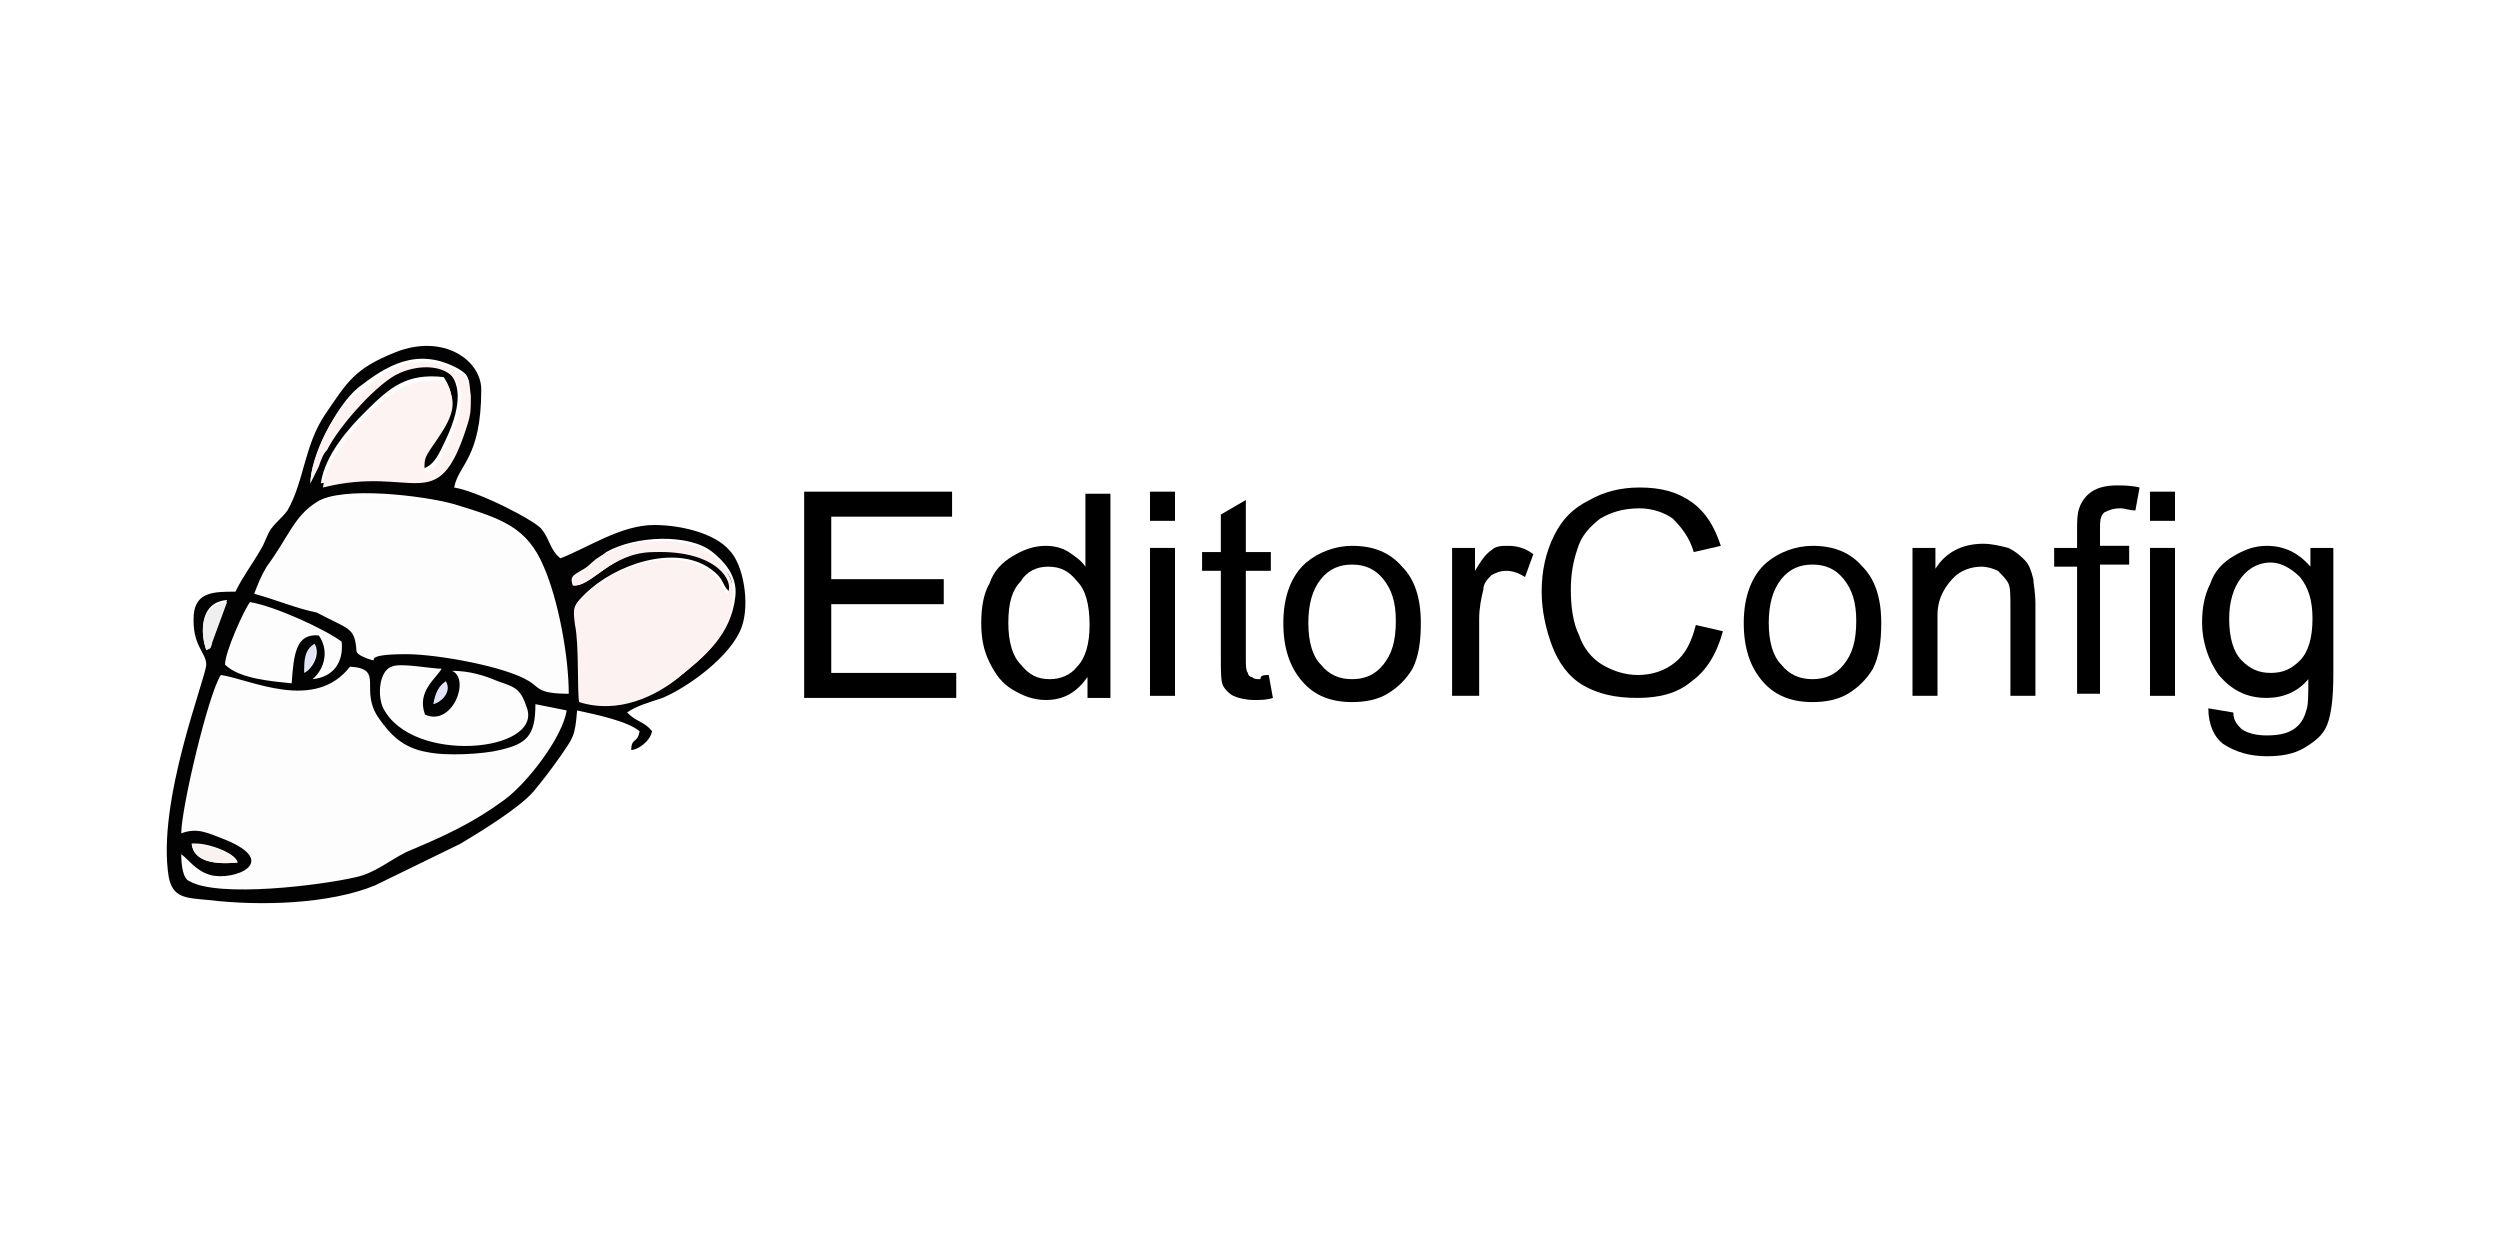
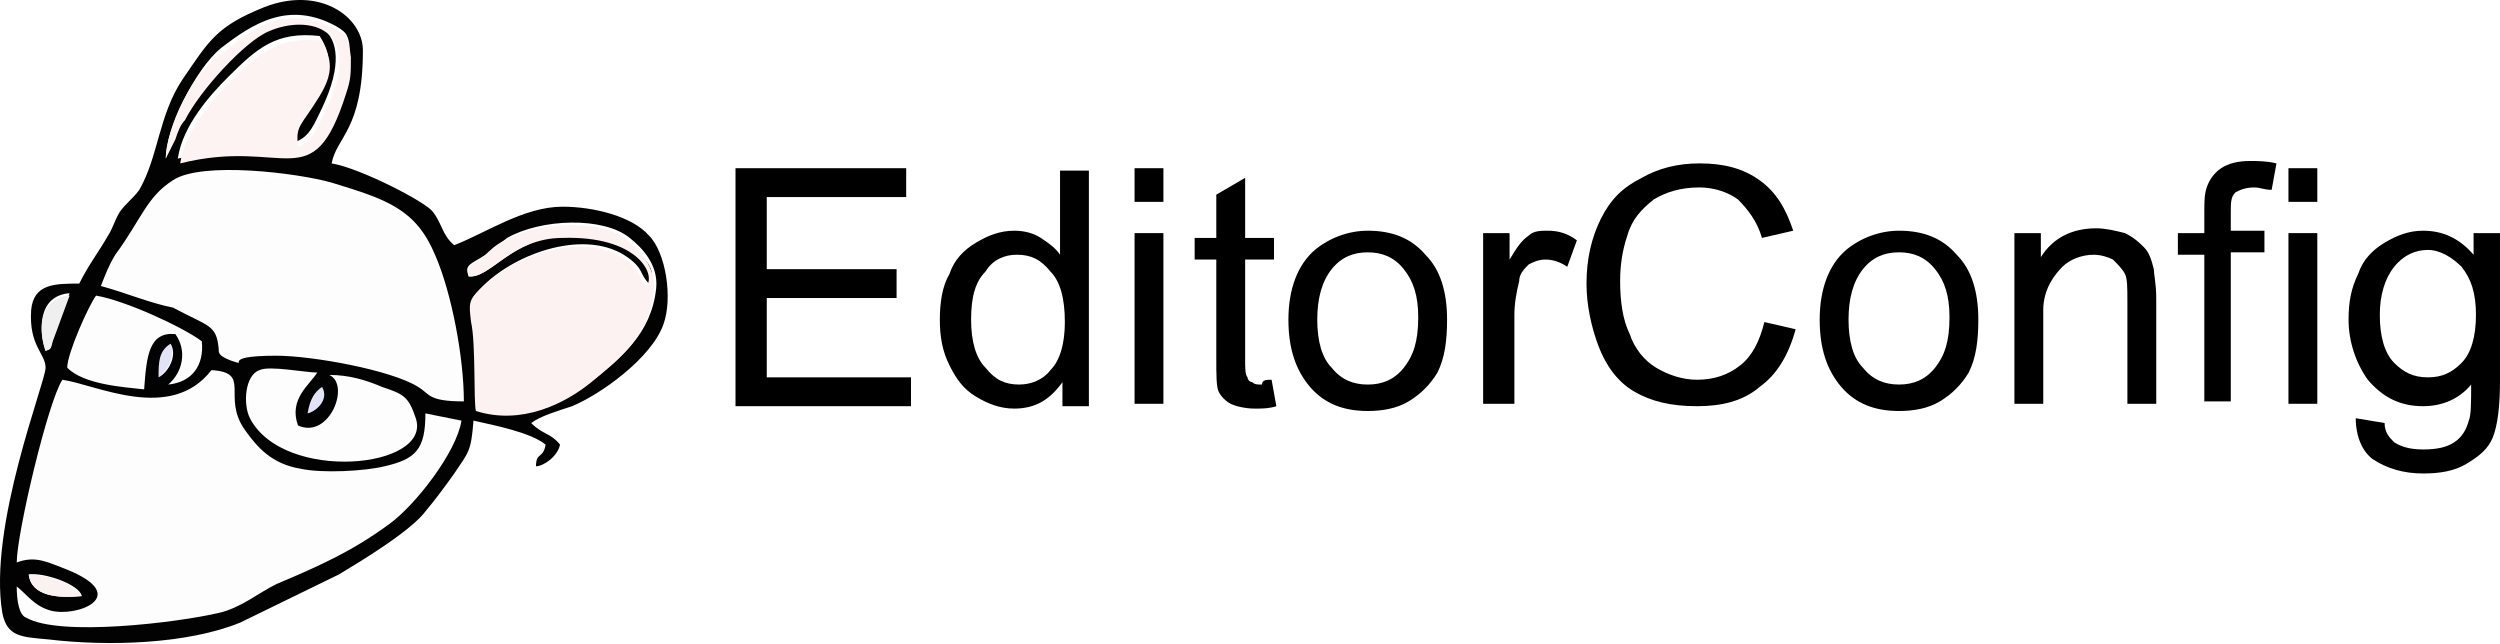
- <svg xmlns="http://www.w3.org/2000/svg" version="1.1" id="Ebene_1" x="0px" y="0px" viewBox="0 0 120 60" width="120" height="60" style="enable-background:new 0 0 120 60;" xml:space="preserve">
-   <style type="text/css">
- 	.st0{fill:#E3E3F8;}
- 	.st1{fill:#FDFDFD;}
- 	.st2{fill:#020202;}
- 	.st3{fill:#FDF2F2;}
- 	.st4{fill:#FEF3F3;}
- 	.st5{fill:#EFEFEF;}
- 	.st6{fill:#FAF1F1;}
- </style>
+ <svg xmlns="http://www.w3.org/2000/svg" version="1.1" id="Ebene_1" x="0px" y="0px" width="103.996px" height="26.75px" viewBox="8.004 16.603 103.996 26.75" enable-background="new 8.004 16.603 103.996 26.75" xml:space="preserve">
  <g id="Layer_x0020_1">
    <g id="_631799120">
      <g>
-         <path class="st0" d="M14.6,32.3c0.4-0.3,0.7-0.9,0.5-1.4C14.6,31.2,14.6,31.7,14.6,32.3z" />
-         <path class="st0" d="M20.8,33.8c0.4-0.1,0.9-0.6,0.6-1.1C21.1,32.9,20.9,33.3,20.8,33.8z" />
+         <path fill="#E3E3F8" d="M14.6,32.3C15,32,15.3,31.4,15.1,30.9C14.6,31.2,14.6,31.7,14.6,32.3z" />
+         <path fill="#E3E3F8" d="M20.8,33.8c0.4-0.1,0.9-0.6,0.6-1.1C21.1,32.9,20.9,33.3,20.8,33.8z" />
      </g>
      <g>
-         <path class="st1" d="M8.7,41c0,0.5,0.1,1.1,0.5,1.3c1.4,0.8,6.3,0.2,8-0.2c0.9-0.2,1.6-0.9,2.4-1.2c1.9-0.8,3.2-1.5,4.7-2.5     c1.1-0.8,2.8-3,3-4.3l-1.5-0.3c0,1.5-0.4,1.8-1.7,2.2c-0.9,0.2-2.6,0.3-3.5,0.1c-1.2-0.2-1.8-0.8-2.3-1.6     c-1.1-1.4,0.2-2.4-1.4-2.5c-1.8,2.2-4.9,0.6-6.2,0.4C10,33.3,8.6,38.7,8.7,40c0.8-0.3,1.4,0,2.1,0.3c2.7,1,0.3,1.9-0.7,1.7     C9.3,41.8,9.1,41.3,8.7,41z" />
-         <path class="st1" d="M12.2,28.5c1.1,0.2,2,0.7,3,1.1c1.5,0.7,1.8,0.6,1.9,1.7c0,0.2,0,0.3,0.5,0.5c0.9,0.3-0.5-0.2,1.9-0.2     c1.5,0,4.8,0.6,5.9,1.3c0.5,0.3,0.4,0.7,1.9,0.6c0-1.8-0.5-4.5-1.2-6.1c-0.9-2-2-2.3-4.3-3c-1.4-0.4-5.3-0.9-6.6-0.1     c-1.2,0.7-1.4,1.6-2.4,3.1C12.5,27.7,12.4,28,12.2,28.5z" />
-         <path class="st1" d="M21.7,32.2c0.9,0.4,0,2.7-1.2,2.1c-0.4-1.1,0.5-1.7,0.8-2.2c-0.5-0.1-2-0.3-2.4-0.1c-0.6,0.2-0.7,1.4-0.4,2     c1.4,2.7,7.5,2.1,6.9,0c-0.3-0.9-0.5-1-1.4-1.3C23.2,32.5,22.5,32.2,21.7,32.2z" />
-         <path class="st1" d="M10.8,31.9c0.7,0.7,2.3,0.8,3.3,0.8c0.1-1.3,0.2-2.4,1.3-2.3c0.5,0.7,0.3,1.6-0.3,2.1c0.9,0,1.5-0.7,1.4-1.8     c-0.8-0.6-3.2-1.7-4.4-1.9C11.7,29.3,10.9,31.3,10.8,31.9z" />
+         <path fill="#FDFDFD" d="M8.7,41c0,0.5,0.1,1.1,0.5,1.3c1.4,0.8,6.3,0.2,8-0.2c0.9-0.199,1.6-0.899,2.4-1.199     c1.9-0.801,3.2-1.5,4.7-2.5c1.1-0.801,2.8-3,3-4.301l-1.5-0.3c0,1.5-0.4,1.8-1.7,2.2c-0.9,0.2-2.6,0.3-3.5,0.1     c-1.2-0.199-1.8-0.8-2.3-1.6c-1.1-1.4,0.2-2.4-1.4-2.5c-1.8,2.2-4.9,0.6-6.2,0.4C10,33.3,8.6,38.7,8.7,40c0.8-0.3,1.4,0,2.1,0.3     c2.7,1,0.3,1.9-0.7,1.7C9.3,41.8,9.1,41.3,8.7,41z" />
+         <path fill="#FDFDFD" d="M12.2,28.5c1.1,0.2,2,0.7,3,1.1c1.5,0.7,1.8,0.6,1.9,1.7c0,0.2,0,0.3,0.5,0.5c0.9,0.3-0.5-0.2,1.9-0.2     c1.5,0,4.8,0.601,5.9,1.301c0.5,0.3,0.4,0.699,1.9,0.6c0-1.8-0.5-4.5-1.2-6.1c-0.9-2-2-2.3-4.3-3c-1.4-0.4-5.3-0.9-6.6-0.1     c-1.2,0.7-1.4,1.6-2.4,3.1C12.5,27.7,12.4,28,12.2,28.5z" />
+         <path fill="#FDFDFD" d="M21.7,32.2c0.9,0.399,0,2.7-1.2,2.1c-0.4-1.1,0.5-1.7,0.8-2.2c-0.5-0.1-2-0.3-2.4-0.1     c-0.6,0.2-0.7,1.4-0.4,2c1.4,2.7,7.5,2.1,6.9,0c-0.3-0.9-0.5-1-1.4-1.3C23.2,32.5,22.5,32.2,21.7,32.2z" />
+         <path fill="#FDFDFD" d="M10.8,31.9c0.7,0.699,2.3,0.8,3.3,0.8c0.1-1.3,0.2-2.4,1.3-2.3c0.5,0.7,0.3,1.6-0.3,2.1     c0.9,0,1.5-0.7,1.4-1.8c-0.8-0.6-3.2-1.7-4.4-1.9C11.7,29.3,10.9,31.3,10.8,31.9z" />
      </g>
-       <path class="st2" d="M9.2,40.5c0.6-0.1,2.1,0.4,2.2,0.9C10.4,41.5,9.3,41.4,9.2,40.5z M8.7,41c0.4,0.3,0.7,0.8,1.4,1    c1.1,0.3,3.4-0.6,0.7-1.7C10,40,9.5,39.7,8.7,40c0-1.2,1.3-6.7,1.9-7.6c1.4,0.2,4.5,1.8,6.2-0.4c1.7,0.1,0.4,1.1,1.4,2.5    c0.5,0.7,1.1,1.4,2.3,1.6c0.9,0.2,2.7,0.1,3.5-0.1c1.3-0.3,1.7-0.7,1.7-2.2l1.5,0.3c-0.2,1.3-1.9,3.5-3,4.3    c-1.5,1.1-2.8,1.7-4.7,2.5c-0.8,0.4-1.5,1-2.4,1.2c-1.7,0.4-6.6,1-8,0.2C8.8,42.2,8.7,41.6,8.7,41z M20.8,33.8    c0.1-0.6,0.3-0.9,0.6-1.1C21.7,33.2,21.2,33.7,20.8,33.8z M21.7,32.2c0.8,0,1.5,0.2,2.2,0.5c0.9,0.3,1.1,0.4,1.4,1.3    c0.7,2.1-5.5,2.7-6.9,0c-0.3-0.6-0.2-1.8,0.4-2c0.4-0.2,1.9,0.1,2.4,0.1c-0.3,0.5-1.2,1.1-0.8,2.2C21.7,34.9,22.6,32.6,21.7,32.2z     M14.6,32.3c0-0.6,0-1.1,0.5-1.4C15.4,31.4,15,32.1,14.6,32.3z M10.8,31.9c0-0.6,0.9-2.6,1.2-3c1.2,0.2,3.6,1.3,4.4,1.9    c0.1,1-0.4,1.7-1.4,1.8c0.6-0.5,0.8-1.4,0.3-2.1c-1.1-0.1-1.2,0.9-1.3,2.3C13.1,32.7,11.5,32.6,10.8,31.9z M9.9,31.2    c-0.3-0.9-0.3-2.3,1-2.4l-0.7,1.9C10.1,31.2,10.1,31.1,9.9,31.2z M12.2,28.5c0.2-0.5,0.3-0.8,0.6-1.3c1.1-1.5,1.3-2.4,2.4-3.1    c1.2-0.8,5.2-0.3,6.6,0.1c2.3,0.7,3.5,1.1,4.3,3c0.7,1.6,1.2,4.3,1.2,6.1c-1.5,0-1.4-0.3-1.9-0.6c-1.1-0.7-4.4-1.3-5.9-1.3    c-2.5,0-1,0.5-1.9,0.2c-0.5-0.2-0.5-0.3-0.5-0.5c-0.1-1-0.4-0.9-1.9-1.7C14.2,29.2,13.3,28.8,12.2,28.5z M27.5,28.1    c-0.2-0.5,0.1-0.5,0.7-0.9c0.3-0.2,0.5-0.4,0.9-0.7c1.4-0.8,4-0.9,5.1,0c0.5,0.4,1.2,1.1,1.1,2.1c-0.2,1.9-1.5,2.9-2.6,3.8    c-1.1,0.9-2.9,1.8-4.8,1.2c-0.2-0.4,0-2.8-0.2-3.7c-0.2-0.8-0.1-0.9,0.4-1.4c1.4-1.4,4.3-2.4,6-1.2c0.7,0.5,0.5,0.7,0.9,1.1    c0.5-0.5-0.4-2.1-3.5-2C29.3,26.5,28.4,28.2,27.5,28.1z M14.9,23.2c0-1.2,1.2-3.7,2.3-4.6c1.3-1,2.8-2,4.8-0.9    c0.5,0.3,0.5,0.4,0.5,1.1c0,0.7,0,0.9-0.2,1.5c-1.4,4.4-2.5,1.9-6.9,2.9c0.2-1.4,1.4-2.7,2.1-3.4c1.2-1.2,2-1.9,3.8-1.7    c0.5,0.8,0.5,1.3-0.1,2.3c-0.8,1.3-1,1.2-0.9,2.1c0.6-0.2,0.8-0.8,1.1-1.4c1.7-3.6-0.8-4.1-2.3-3.4c-1,0.4-2.9,2.5-3.5,3.7    c-0.1,0.2-0.3,0.6-0.4,0.8L14.9,23.2z M21.8,23.4c0.2-1.1,1.3-1.4,1.3-4.7c0-1.4-1.8-2.7-4.1-1.8c-2,0.8-2.3,1.4-3.4,3    c-1,1.5-1,3.2-1.8,4.6c-0.3,0.4-0.5,0.5-0.8,0.9c-0.2,0.3-0.3,0.7-0.5,1c-0.4,0.7-0.8,1.2-1.2,2c-1,0-1.9,0-2,1.1    c-0.1,1.5,0.6,1.8,0.6,2.4c0,0.6-2.4,6.6-1.8,10.2c0.2,1,0.8,1,1.9,1.1c2.5,0.3,5.8,0.2,8-0.7l4.1-2c1-0.6,2.8-1.7,3.5-2.5    c0.5-0.6,0.8-1,1.3-1.7c0.6-0.9,0.7-0.9,0.8-2.2c0.9,0.2,2.4,0.5,3,1c-0.1,0.6-0.4,0.3-0.4,0.9c0.3,0,0.9-0.4,1-0.9    c-0.4-0.5-0.7-0.4-1.2-0.9c0.4-0.3,1.1-0.5,1.7-0.7c1.2-0.5,3.3-2,3.8-3.4c0.4-1.1,0.1-3-0.6-3.7c-0.7-0.8-2.3-1.2-3.6-1.2    c-1.6,0-3.2,1.1-4.5,1.6c-0.5-0.4-0.5-0.9-0.9-1.4C25.7,25,23,23.6,21.8,23.4z" />
-       <path class="st3" d="M27.5,28.1c0.9,0.1,1.8-1.6,3.9-1.6c3.1-0.1,3.9,1.5,3.5,2c-0.4-0.4-0.2-0.6-0.9-1.1c-1.7-1.2-4.6-0.2-6,1.2    c-0.5,0.5-0.5,0.6-0.4,1.4c0.2,0.9,0.1,3.3,0.2,3.7c1.9,0.6,3.7-0.3,4.8-1.2c1.1-0.9,2.4-1.9,2.6-3.8c0.1-1-0.6-1.7-1.1-2.1    c-1.1-0.9-3.7-0.8-5.1,0c-0.4,0.2-0.6,0.4-0.9,0.7C27.7,27.6,27.4,27.6,27.5,28.1z" />
-       <path class="st4" d="M14.9,23.2l0.4-0.8c0.1-0.3,0.2-0.6,0.4-0.8c0.6-1.2,2.5-3.3,3.5-3.7c1.6-0.7,4.1-0.2,2.3,3.4    c-0.3,0.6-0.5,1.2-1.1,1.4c-0.1-0.9,0.1-0.8,0.9-2.1c0.6-1,0.5-1.5,0.1-2.3c-1.8-0.2-2.6,0.5-3.8,1.7c-0.7,0.7-1.9,2-2.1,3.4    c4.4-1.1,5.5,1.5,6.9-2.9c0.2-0.6,0.2-0.8,0.2-1.5c-0.1-0.7,0-0.9-0.5-1.1c-2.1-1.2-3.5-0.2-4.8,0.9C16,19.5,14.9,22,14.9,23.2z" />
-       <path class="st5" d="M9.9,31.2c0.2-0.1,0.2,0,0.3-0.4l0.7-1.9C9.6,29,9.6,30.4,9.9,31.2z" />
-       <path class="st6" d="M11.4,41.4c-0.1-0.5-1.6-0.9-2.2-0.9C9.3,41.4,10.4,41.5,11.4,41.4z" />
+       <path fill="#020202" d="M9.2,40.5c0.6-0.1,2.1,0.4,2.2,0.9C10.4,41.5,9.3,41.4,9.2,40.5z M8.7,41c0.4,0.3,0.7,0.8,1.4,1    c1.1,0.3,3.4-0.6,0.7-1.7C10,40,9.5,39.7,8.7,40c0-1.2,1.3-6.7,1.9-7.6c1.4,0.199,4.5,1.8,6.2-0.4c1.7,0.1,0.4,1.1,1.4,2.5    c0.5,0.7,1.1,1.4,2.3,1.6c0.9,0.2,2.7,0.101,3.5-0.1c1.3-0.3,1.7-0.7,1.7-2.2l1.5,0.3c-0.2,1.301-1.9,3.5-3,4.301    c-1.5,1.1-2.8,1.699-4.7,2.5c-0.8,0.399-1.5,1-2.4,1.199c-1.7,0.4-6.6,1-8,0.2C8.8,42.2,8.7,41.6,8.7,41z M20.8,33.8    c0.1-0.6,0.3-0.899,0.6-1.1C21.7,33.2,21.2,33.7,20.8,33.8z M21.7,32.2c0.8,0,1.5,0.2,2.2,0.5C24.8,33,25,33.1,25.3,34    c0.7,2.1-5.5,2.7-6.9,0c-0.3-0.6-0.2-1.8,0.4-2c0.4-0.2,1.9,0.1,2.4,0.1c-0.3,0.5-1.2,1.101-0.8,2.2    C21.7,34.9,22.6,32.6,21.7,32.2z M14.6,32.3c0-0.6,0-1.1,0.5-1.399C15.4,31.4,15,32.1,14.6,32.3z M10.8,31.9    c0-0.601,0.9-2.601,1.2-3c1.2,0.2,3.6,1.3,4.4,1.9c0.1,1-0.4,1.7-1.4,1.8c0.6-0.5,0.8-1.399,0.3-2.1c-1.1-0.1-1.2,0.9-1.3,2.3    C13.1,32.7,11.5,32.6,10.8,31.9z M9.9,31.2c-0.3-0.9-0.3-2.3,1-2.4l-0.7,1.9C10.1,31.2,10.1,31.1,9.9,31.2z M12.2,28.5    c0.2-0.5,0.3-0.8,0.6-1.3c1.1-1.5,1.3-2.4,2.4-3.1c1.2-0.8,5.2-0.3,6.6,0.1c2.3,0.7,3.5,1.1,4.3,3c0.7,1.6,1.2,4.3,1.2,6.1    c-1.5,0-1.4-0.3-1.9-0.6c-1.1-0.7-4.4-1.3-5.9-1.3c-2.5,0-1,0.5-1.9,0.199c-0.5-0.199-0.5-0.3-0.5-0.5c-0.1-1-0.4-0.899-1.9-1.7    C14.2,29.2,13.3,28.8,12.2,28.5z M27.5,28.1c-0.2-0.5,0.1-0.5,0.7-0.9c0.3-0.2,0.5-0.4,0.9-0.7c1.4-0.8,4-0.9,5.1,0    c0.5,0.4,1.2,1.1,1.1,2.1c-0.2,1.9-1.5,2.9-2.6,3.8c-1.1,0.899-2.9,1.8-4.8,1.199c-0.2-0.399,0-2.8-0.2-3.7    c-0.2-0.8-0.1-0.9,0.4-1.4c1.4-1.4,4.3-2.4,6-1.2c0.7,0.5,0.5,0.7,0.9,1.1c0.5-0.5-0.4-2.1-3.5-2C29.3,26.5,28.4,28.2,27.5,28.1z     M14.9,23.2c0-1.2,1.2-3.7,2.3-4.6c1.3-1,2.8-2,4.8-0.9c0.5,0.3,0.5,0.4,0.5,1.1c0,0.7,0,0.9-0.2,1.5c-1.4,4.4-2.5,1.9-6.9,2.9    c0.2-1.4,1.4-2.7,2.1-3.4c1.2-1.2,2-1.9,3.8-1.7c0.5,0.8,0.5,1.3-0.1,2.3c-0.8,1.3-1,1.2-0.9,2.1c0.6-0.2,0.8-0.8,1.1-1.4    c1.7-3.6-0.8-4.1-2.3-3.4c-1,0.4-2.9,2.5-3.5,3.7c-0.1,0.2-0.3,0.6-0.4,0.8L14.9,23.2z M21.8,23.4c0.2-1.1,1.3-1.4,1.3-4.7    c0-1.4-1.8-2.7-4.1-1.8c-2,0.8-2.3,1.4-3.4,3c-1,1.5-1,3.2-1.8,4.6c-0.3,0.4-0.5,0.5-0.8,0.9c-0.2,0.3-0.3,0.7-0.5,1    c-0.4,0.7-0.8,1.2-1.2,2c-1,0-1.9,0-2,1.1c-0.1,1.5,0.6,1.8,0.6,2.4c0,0.6-2.4,6.6-1.8,10.199c0.2,1,0.8,1,1.9,1.101    c2.5,0.3,5.8,0.2,8-0.7l4.1-2c1-0.6,2.8-1.7,3.5-2.5c0.5-0.6,0.8-1,1.3-1.7c0.6-0.899,0.7-0.899,0.8-2.2c0.9,0.2,2.4,0.5,3,1    C30.6,35.7,30.3,35.4,30.3,36c0.3,0,0.9-0.4,1-0.9c-0.4-0.5-0.7-0.399-1.2-0.899c0.4-0.3,1.1-0.5,1.7-0.7c1.2-0.5,3.3-2,3.8-3.4    c0.4-1.1,0.1-3-0.6-3.7c-0.7-0.8-2.3-1.2-3.6-1.2c-1.6,0-3.2,1.1-4.5,1.6c-0.5-0.4-0.5-0.9-0.9-1.4C25.7,25,23,23.6,21.8,23.4z" />
+       <path fill="#FDF2F2" d="M27.5,28.1c0.9,0.1,1.8-1.6,3.9-1.6c3.1-0.1,3.9,1.5,3.5,2c-0.4-0.4-0.2-0.6-0.9-1.1    c-1.7-1.2-4.6-0.2-6,1.2c-0.5,0.5-0.5,0.6-0.4,1.4c0.2,0.9,0.1,3.3,0.2,3.7c1.9,0.6,3.7-0.3,4.8-1.2s2.4-1.9,2.6-3.8    c0.1-1-0.6-1.7-1.1-2.1c-1.1-0.9-3.7-0.8-5.1,0c-0.4,0.2-0.6,0.4-0.9,0.7C27.7,27.6,27.4,27.6,27.5,28.1z" />
+       <path fill="#FEF3F3" d="M14.9,23.2l0.4-0.8c0.1-0.3,0.2-0.6,0.4-0.8c0.6-1.2,2.5-3.3,3.5-3.7c1.6-0.7,4.1-0.2,2.3,3.4    c-0.3,0.6-0.5,1.2-1.1,1.4c-0.1-0.9,0.1-0.8,0.9-2.1c0.6-1,0.5-1.5,0.1-2.3c-1.8-0.2-2.6,0.5-3.8,1.7c-0.7,0.7-1.9,2-2.1,3.4    c4.4-1.1,5.5,1.5,6.9-2.9c0.2-0.6,0.2-0.8,0.2-1.5c-0.1-0.7,0-0.9-0.5-1.1c-2.1-1.2-3.5-0.2-4.8,0.9C16,19.5,14.9,22,14.9,23.2z" />
+       <path fill="#EFEFEF" d="M9.9,31.2c0.2-0.101,0.2,0,0.3-0.4l0.7-1.9C9.6,29,9.6,30.4,9.9,31.2z" />
+       <path fill="#FAF1F1" d="M11.4,41.4c-0.1-0.5-1.6-0.9-2.2-0.9C9.3,41.4,10.4,41.5,11.4,41.4z" />
    </g>
  </g>
  <g>
-     <path d="M38.6,33.4v-9.8h7.1v1.2h-5.8v3h5.4v1.2h-5.4v3.3h6v1.2H38.6z" />
-     <path d="M52.2,33.4v-0.9c-0.5,0.7-1.1,1.1-2,1.1c-0.6,0-1.1-0.2-1.6-0.5c-0.5-0.3-0.8-0.7-1.1-1.3c-0.3-0.6-0.4-1.2-0.4-1.9   c0-0.7,0.1-1.4,0.4-1.9c0.2-0.6,0.6-1,1.1-1.3s1-0.5,1.6-0.5c0.4,0,0.8,0.1,1.1,0.3c0.3,0.2,0.6,0.4,0.8,0.7v-3.5h1.2v9.8H52.2z    M48.4,29.9c0,0.9,0.2,1.6,0.6,2c0.4,0.5,0.8,0.7,1.4,0.7c0.5,0,1-0.2,1.3-0.6c0.4-0.4,0.6-1.1,0.6-2c0-1-0.2-1.7-0.6-2.1   c-0.4-0.5-0.8-0.7-1.4-0.7c-0.5,0-1,0.2-1.3,0.7C48.6,28.3,48.4,28.9,48.4,29.9z" />
-     <path d="M55.2,25v-1.4h1.2V25H55.2z M55.2,33.4v-7.1h1.2v7.1H55.2z" />
-     <path d="M60.9,32.4l0.2,1.1c-0.3,0.1-0.6,0.1-0.9,0.1c-0.4,0-0.8-0.1-1-0.2c-0.2-0.1-0.4-0.3-0.5-0.5c-0.1-0.2-0.1-0.7-0.1-1.4   v-4.1h-0.9v-0.9h0.9v-1.8l1.2-0.7v2.5h1.2v0.9h-1.2v4.2c0,0.3,0,0.6,0.1,0.7c0,0.1,0.1,0.2,0.2,0.2c0.1,0.1,0.2,0.1,0.4,0.1   C60.5,32.4,60.7,32.4,60.9,32.4z" />
-     <path d="M61.6,29.9c0-1.3,0.4-2.3,1.1-2.9c0.6-0.5,1.4-0.8,2.2-0.8c1,0,1.8,0.3,2.4,1c0.6,0.6,0.9,1.5,0.9,2.7   c0,0.9-0.1,1.6-0.4,2.2c-0.3,0.5-0.7,0.9-1.2,1.2c-0.5,0.3-1.1,0.4-1.7,0.4c-1,0-1.8-0.3-2.4-1C61.9,32,61.6,31.1,61.6,29.9z    M62.8,29.9c0,0.9,0.2,1.6,0.6,2c0.4,0.5,0.9,0.7,1.5,0.7c0.6,0,1.1-0.2,1.5-0.7c0.4-0.5,0.6-1.1,0.6-2.1c0-0.9-0.2-1.5-0.6-2   c-0.4-0.5-0.9-0.7-1.5-0.7c-0.6,0-1.1,0.2-1.5,0.7C63,28.3,62.8,29,62.8,29.9z" />
-     <path d="M69.7,33.4v-7.1h1.1v1.1c0.3-0.5,0.5-0.8,0.8-1c0.2-0.2,0.5-0.2,0.8-0.2c0.4,0,0.8,0.1,1.2,0.4l-0.4,1.1   c-0.3-0.2-0.6-0.3-0.9-0.3c-0.3,0-0.5,0.1-0.7,0.2c-0.2,0.2-0.4,0.4-0.4,0.7c-0.1,0.4-0.2,0.9-0.2,1.4v3.7H69.7z" />
-     <path d="M81.4,30l1.3,0.3c-0.3,1.1-0.8,1.9-1.5,2.4c-0.7,0.6-1.6,0.8-2.6,0.8c-1.1,0-1.9-0.2-2.6-0.6c-0.7-0.4-1.2-1.1-1.5-1.9   c-0.3-0.8-0.5-1.7-0.5-2.6c0-1,0.2-1.9,0.6-2.7c0.4-0.8,0.9-1.3,1.7-1.7c0.7-0.4,1.5-0.6,2.4-0.6c1,0,1.8,0.2,2.5,0.7   c0.7,0.5,1.1,1.2,1.4,2.1l-1.3,0.3c-0.2-0.7-0.6-1.2-1-1.6c-0.4-0.3-1-0.5-1.6-0.5c-0.8,0-1.4,0.2-1.9,0.5   c-0.5,0.4-0.9,0.8-1.1,1.5c-0.2,0.6-0.3,1.2-0.3,1.9c0,0.8,0.1,1.6,0.4,2.2c0.2,0.6,0.6,1.1,1.1,1.4c0.5,0.3,1.1,0.5,1.7,0.5   c0.7,0,1.3-0.2,1.8-0.6C80.9,31.4,81.2,30.8,81.4,30z" />
-     <path d="M83.7,29.9c0-1.3,0.4-2.3,1.1-2.9c0.6-0.5,1.4-0.8,2.2-0.8c1,0,1.8,0.3,2.4,1c0.6,0.6,0.9,1.5,0.9,2.7   c0,0.9-0.1,1.6-0.4,2.2c-0.3,0.5-0.7,0.9-1.2,1.2c-0.5,0.3-1.1,0.4-1.7,0.4c-1,0-1.8-0.3-2.4-1C84,32,83.7,31.1,83.7,29.9z    M84.9,29.9c0,0.9,0.2,1.6,0.6,2c0.4,0.5,0.9,0.7,1.5,0.7c0.6,0,1.1-0.2,1.5-0.7c0.4-0.5,0.6-1.1,0.6-2.1c0-0.9-0.2-1.5-0.6-2   c-0.4-0.5-0.9-0.7-1.5-0.7c-0.6,0-1.1,0.2-1.5,0.7S84.9,29,84.9,29.9z" />
-     <path d="M91.8,33.4v-7.1h1.1v1c0.5-0.8,1.3-1.2,2.3-1.2c0.4,0,0.8,0.1,1.2,0.2c0.4,0.2,0.6,0.4,0.8,0.6c0.2,0.2,0.3,0.5,0.4,0.9   c0,0.2,0.1,0.6,0.1,1.2v4.4h-1.2v-4.3c0-0.5,0-0.9-0.1-1.1c-0.1-0.2-0.3-0.4-0.5-0.6c-0.2-0.1-0.5-0.2-0.8-0.2   c-0.5,0-1,0.2-1.3,0.5S93,28.6,93,29.5v3.9H91.8z" />
-     <path d="M99.7,33.4v-6.2h-1.1v-0.9h1.1v-0.8c0-0.5,0-0.8,0.1-1.1c0.1-0.3,0.3-0.6,0.6-0.8c0.3-0.2,0.7-0.3,1.2-0.3   c0.3,0,0.7,0,1.1,0.1l-0.2,1.1c-0.3,0-0.5-0.1-0.7-0.1c-0.4,0-0.6,0.1-0.8,0.2c-0.2,0.2-0.2,0.4-0.2,0.9v0.7h1.4v0.9h-1.4v6.2H99.7   z" />
-     <path d="M103.2,25v-1.4h1.2V25H103.2z M103.2,33.4v-7.1h1.2v7.1H103.2z" />
-     <path d="M106,34l1.2,0.2c0,0.4,0.2,0.6,0.4,0.8c0.3,0.2,0.7,0.3,1.2,0.3c0.6,0,1-0.1,1.3-0.3c0.3-0.2,0.5-0.5,0.6-0.9   c0.1-0.2,0.1-0.8,0.1-1.5c-0.5,0.6-1.2,0.9-2,0.9c-1,0-1.7-0.4-2.3-1.1c-0.5-0.7-0.8-1.6-0.8-2.5c0-0.7,0.1-1.3,0.4-1.9   c0.2-0.6,0.6-1,1.1-1.3c0.5-0.3,1-0.5,1.6-0.5c0.8,0,1.5,0.3,2.1,1v-0.9h1.1v6.1c0,1.1-0.1,1.9-0.3,2.4c-0.2,0.5-0.6,0.8-1.1,1.1   c-0.5,0.3-1.1,0.4-1.8,0.4c-0.8,0-1.5-0.2-2.1-0.6C106.3,35.4,106,34.8,106,34z M107,29.7c0,0.9,0.2,1.6,0.6,2   c0.4,0.4,0.8,0.6,1.4,0.6c0.6,0,1-0.2,1.4-0.6c0.4-0.4,0.6-1.1,0.6-2c0-0.9-0.2-1.5-0.6-2c-0.4-0.4-0.9-0.7-1.4-0.7   c-0.5,0-1,0.2-1.4,0.7C107.2,28.2,107,28.9,107,29.7z" />
+     <path d="M38.6,33.4v-9.8h7.1v1.2h-5.8v3h5.4V29h-5.4v3.3h6v1.2h-7.3V33.4z" />
+     <path d="M52.2,33.4v-0.9c-0.5,0.7-1.1,1.1-2,1.1c-0.6,0-1.1-0.199-1.6-0.5c-0.5-0.3-0.8-0.699-1.1-1.3c-0.3-0.6-0.4-1.2-0.4-1.9   s0.1-1.4,0.4-1.9c0.2-0.6,0.6-1,1.1-1.3c0.5-0.3,1-0.5,1.6-0.5c0.4,0,0.8,0.1,1.1,0.3c0.3,0.2,0.6,0.4,0.8,0.7v-3.5h1.2v9.8h-1.1   V33.4z M48.4,29.9c0,0.9,0.2,1.6,0.6,2c0.4,0.5,0.8,0.699,1.4,0.699c0.5,0,1-0.199,1.3-0.6c0.4-0.4,0.6-1.1,0.6-2   c0-1-0.2-1.7-0.6-2.1c-0.4-0.5-0.8-0.7-1.4-0.7c-0.5,0-1,0.2-1.3,0.7C48.6,28.3,48.4,28.9,48.4,29.9z" />
+     <path d="M55.2,25v-1.4h1.2V25H55.2z M55.2,33.4V26.3h1.2V33.4H55.2z" />
+     <path d="M60.9,32.4l0.199,1.1c-0.3,0.1-0.6,0.1-0.899,0.1c-0.4,0-0.8-0.1-1-0.199C59,33.3,58.8,33.1,58.7,32.9   c-0.1-0.2-0.1-0.7-0.1-1.4v-4.1h-0.9v-0.9h0.9v-1.8l1.2-0.7v2.5H61v0.9h-1.2v4.2c0,0.301,0,0.601,0.1,0.7c0,0.101,0.1,0.2,0.2,0.2   c0.1,0.1,0.2,0.1,0.4,0.1C60.5,32.4,60.7,32.4,60.9,32.4z" />
+     <path d="M61.6,29.9c0-1.3,0.4-2.3,1.101-2.9c0.6-0.5,1.399-0.8,2.2-0.8c1,0,1.8,0.3,2.399,1c0.601,0.6,0.9,1.5,0.9,2.7   c0,0.9-0.101,1.6-0.4,2.2c-0.3,0.5-0.7,0.9-1.2,1.2s-1.1,0.4-1.699,0.4c-1,0-1.801-0.3-2.4-1S61.6,31.1,61.6,29.9z M62.8,29.9   c0,0.9,0.2,1.6,0.601,2C63.8,32.4,64.3,32.6,64.9,32.6c0.6,0,1.1-0.199,1.5-0.699C66.8,31.4,67,30.8,67,29.8c0-0.9-0.2-1.5-0.6-2   c-0.4-0.5-0.9-0.7-1.5-0.7c-0.601,0-1.101,0.2-1.5,0.7C63,28.3,62.8,29,62.8,29.9z" />
+     <path d="M69.7,33.4V26.3h1.1v1.1c0.3-0.5,0.5-0.8,0.8-1c0.2-0.2,0.5-0.2,0.801-0.2c0.399,0,0.8,0.1,1.199,0.4L73.2,27.7   c-0.3-0.2-0.601-0.3-0.9-0.3s-0.5,0.1-0.7,0.2C71.4,27.8,71.2,28,71.2,28.3C71.1,28.7,71,29.2,71,29.7v3.7H69.7z" />
+     <path d="M81.4,30l1.3,0.3c-0.3,1.101-0.8,1.9-1.5,2.4c-0.7,0.6-1.601,0.8-2.601,0.8c-1.1,0-1.899-0.2-2.6-0.6   c-0.7-0.4-1.2-1.101-1.5-1.9S74,29.3,74,28.4c0-1,0.2-1.9,0.6-2.7c0.4-0.8,0.9-1.3,1.7-1.7c0.7-0.4,1.5-0.6,2.4-0.6   c1,0,1.8,0.2,2.5,0.7s1.1,1.2,1.399,2.1l-1.3,0.3c-0.2-0.7-0.6-1.2-1-1.6c-0.399-0.3-1-0.5-1.6-0.5c-0.8,0-1.4,0.2-1.9,0.5   c-0.5,0.4-0.899,0.8-1.1,1.5c-0.2,0.6-0.3,1.2-0.3,1.9c0,0.8,0.1,1.6,0.399,2.2c0.2,0.6,0.601,1.1,1.101,1.4   c0.5,0.3,1.1,0.5,1.699,0.5c0.7,0,1.301-0.2,1.801-0.601C80.9,31.4,81.2,30.8,81.4,30z" />
+     <path d="M83.7,29.9c0-1.3,0.399-2.3,1.1-2.9c0.601-0.5,1.4-0.8,2.2-0.8c1,0,1.8,0.3,2.4,1c0.6,0.6,0.899,1.5,0.899,2.7   c0,0.9-0.1,1.6-0.399,2.2c-0.301,0.5-0.7,0.9-1.2,1.2S87.6,33.7,87,33.7c-1,0-1.8-0.3-2.4-1C84,32,83.7,31.1,83.7,29.9z M84.9,29.9   c0,0.9,0.199,1.6,0.6,2c0.4,0.5,0.9,0.699,1.5,0.699s1.1-0.199,1.5-0.699s0.6-1.101,0.6-2.101c0-0.9-0.199-1.5-0.6-2   s-0.9-0.7-1.5-0.7s-1.1,0.2-1.5,0.7S84.9,29,84.9,29.9z" />
+     <path d="M91.8,33.4V26.3H92.9v1c0.5-0.8,1.3-1.2,2.3-1.2c0.399,0,0.8,0.1,1.2,0.2c0.399,0.2,0.6,0.4,0.8,0.6   c0.2,0.2,0.3,0.5,0.399,0.9c0,0.2,0.101,0.6,0.101,1.2v4.4h-1.2v-4.3c0-0.5,0-0.9-0.1-1.1c-0.101-0.2-0.301-0.4-0.5-0.6   c-0.2-0.1-0.5-0.2-0.801-0.2c-0.5,0-1,0.2-1.3,0.5C93.5,28,93,28.6,93,29.5v3.9H91.8z" />
+     <path d="M99.7,33.4v-6.2H98.6v-0.9H99.7v-0.8c0-0.5,0-0.8,0.1-1.1c0.101-0.3,0.3-0.6,0.601-0.8c0.3-0.2,0.699-0.3,1.199-0.3   c0.301,0,0.7,0,1.101,0.1l-0.2,1.1c-0.3,0-0.5-0.1-0.7-0.1c-0.399,0-0.6,0.1-0.8,0.2c-0.2,0.2-0.2,0.4-0.2,0.9v0.7h1.4v0.9h-1.4   v6.2h-1.1V33.4z" />
+     <path d="M103.2,25v-1.4h1.2V25H103.2z M103.2,33.4V26.3h1.2V33.4H103.2z" />
+     <path d="M106,34l1.2,0.2c0,0.399,0.2,0.6,0.399,0.8c0.301,0.2,0.7,0.3,1.2,0.3c0.601,0,1-0.1,1.3-0.3c0.301-0.2,0.5-0.5,0.601-0.9   c0.1-0.199,0.1-0.8,0.1-1.5c-0.5,0.601-1.2,0.9-2,0.9c-1,0-1.7-0.4-2.3-1.1c-0.5-0.7-0.8-1.601-0.8-2.5c0-0.7,0.1-1.3,0.399-1.9   c0.2-0.6,0.601-1,1.101-1.3c0.5-0.3,1-0.5,1.6-0.5c0.8,0,1.5,0.3,2.101,1v-0.9h1.1V32.4c0,1.1-0.1,1.899-0.3,2.399   S111.1,35.6,110.6,35.9c-0.5,0.3-1.1,0.399-1.8,0.399c-0.8,0-1.5-0.2-2.1-0.6C106.3,35.4,106,34.8,106,34z M107,29.7   c0,0.899,0.2,1.6,0.6,2c0.4,0.399,0.801,0.6,1.4,0.6s1-0.2,1.4-0.6c0.399-0.4,0.6-1.101,0.6-2c0-0.9-0.2-1.5-0.6-2   c-0.4-0.4-0.9-0.7-1.4-0.7s-1,0.2-1.4,0.7C107.2,28.2,107,28.9,107,29.7z" />
  </g>
</svg>
